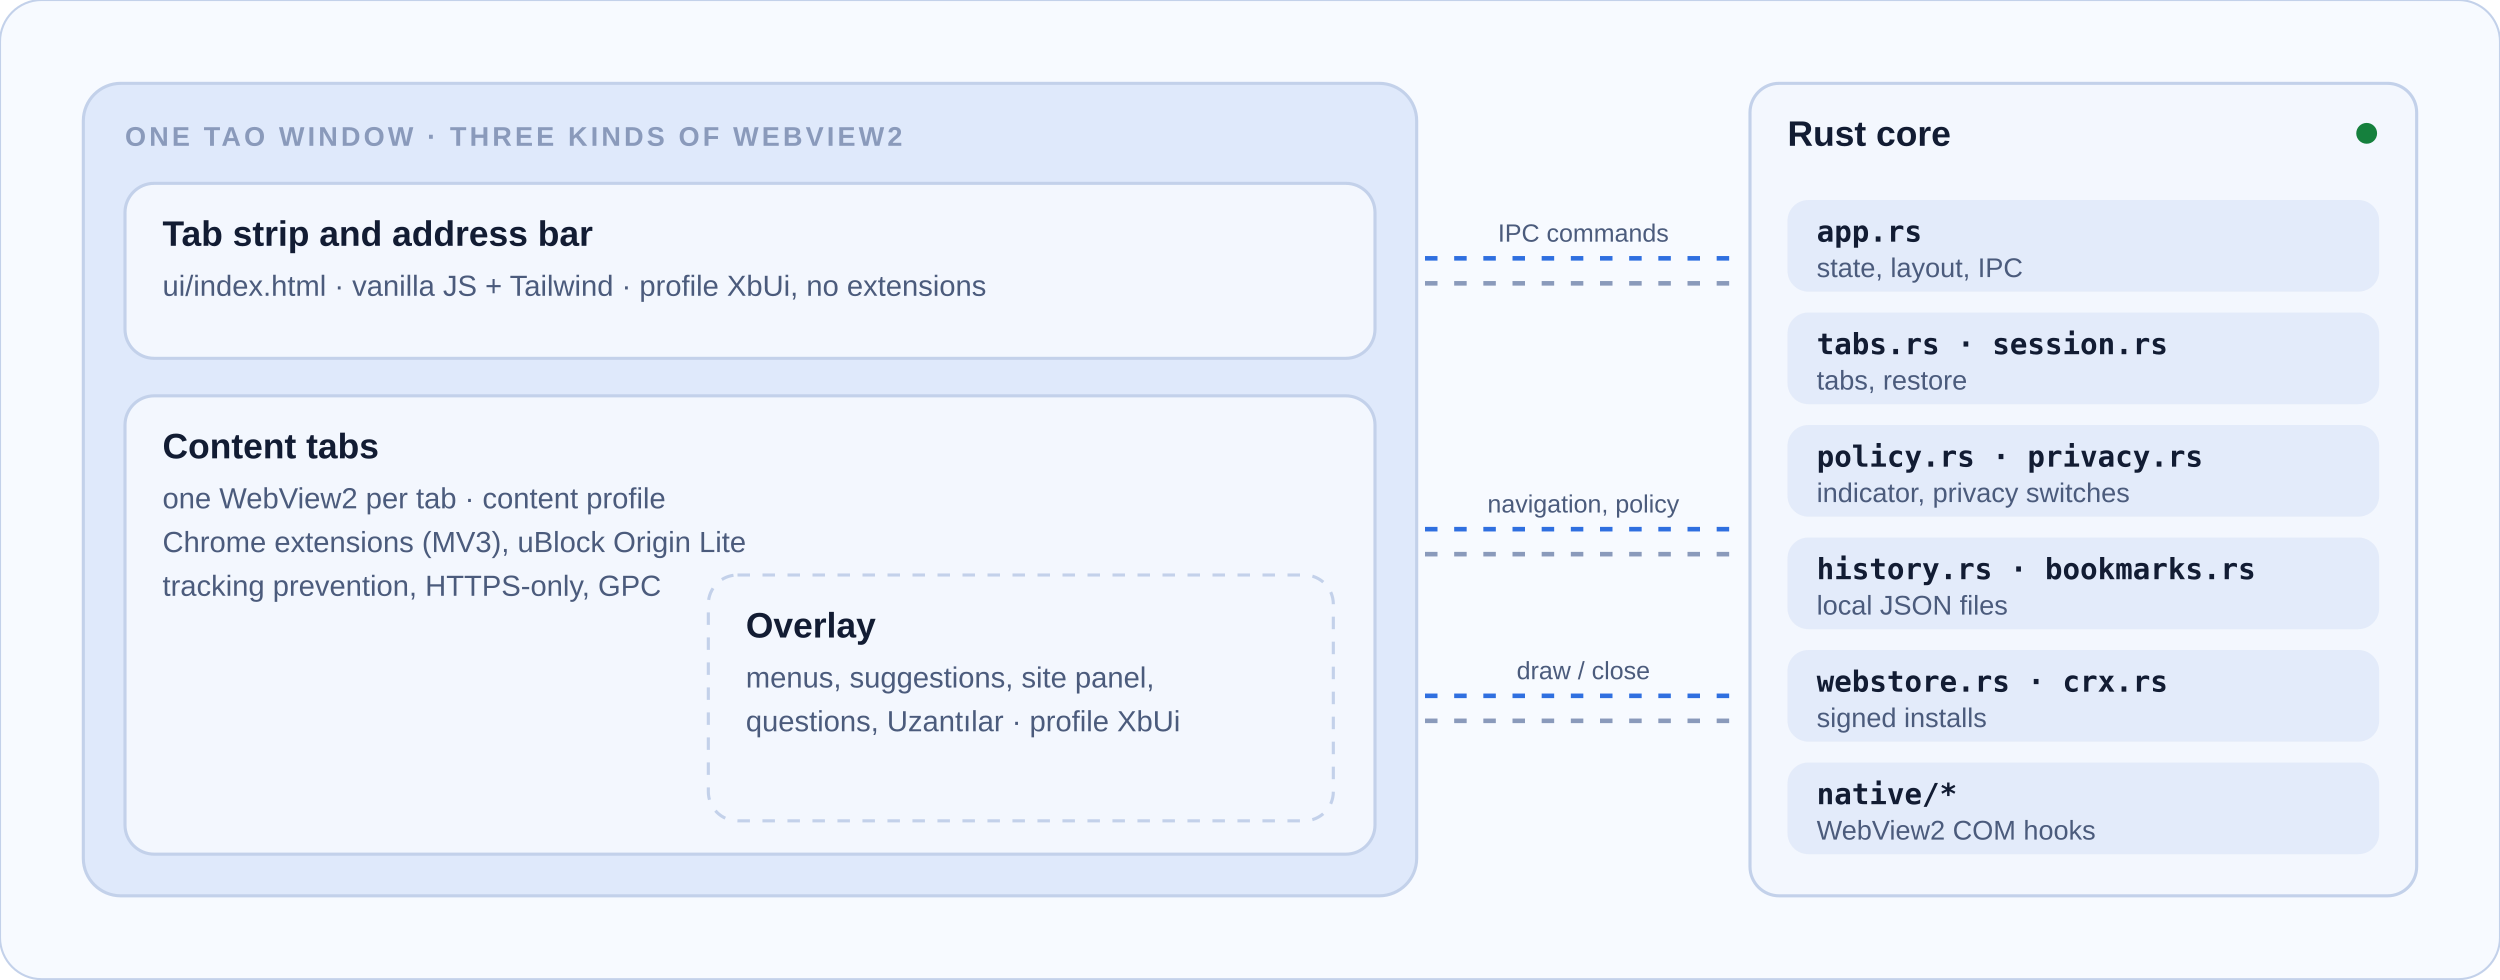
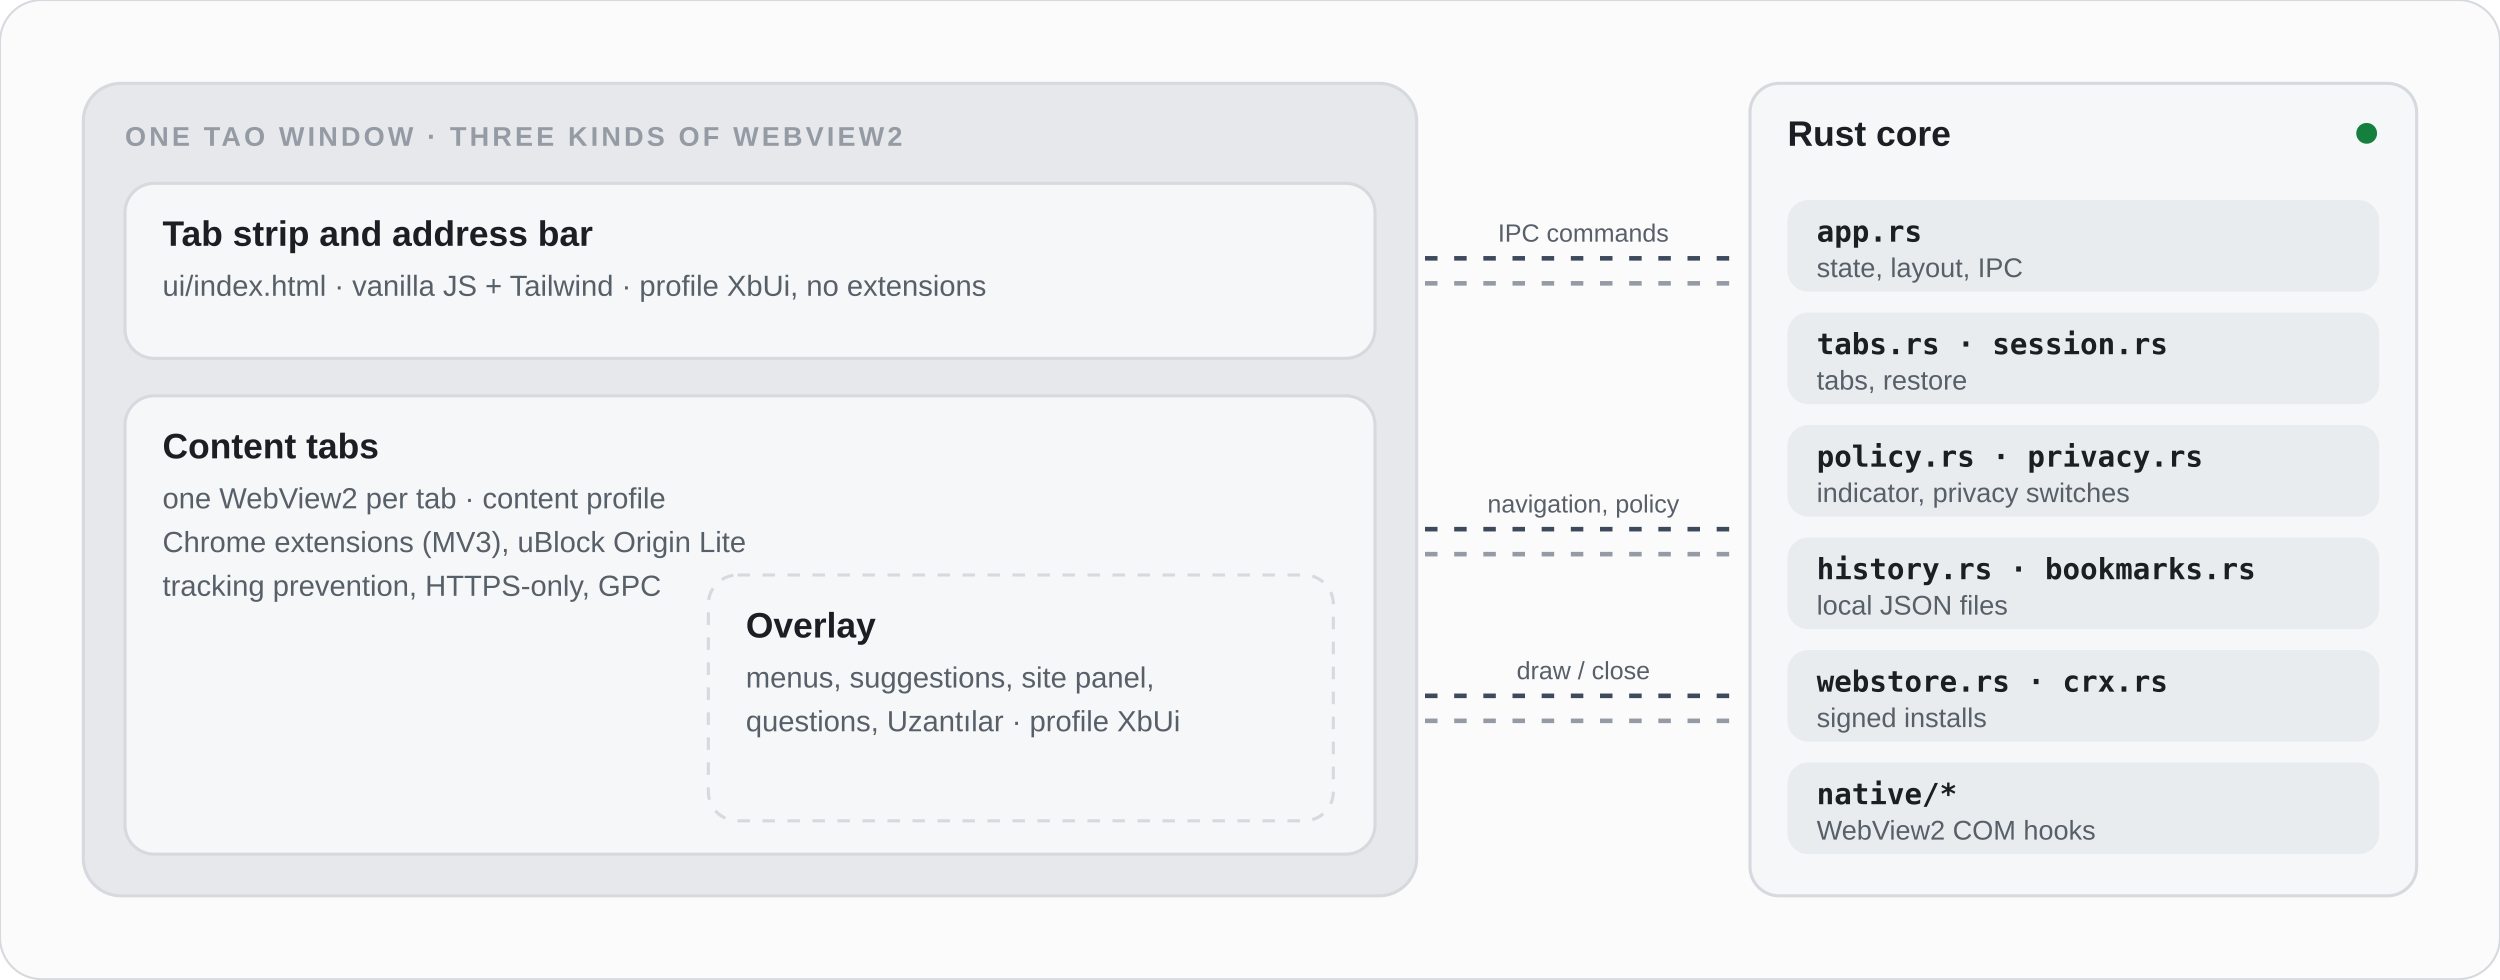
<svg xmlns="http://www.w3.org/2000/svg" width="1200" height="470" viewBox="0 0 1200 470" role="img" aria-label="Architecture: one window with a UI strip webview, one webview per content tab and an overlay webview, all driven by the Rust core over IPC.">
  <style>
text{font-family:'Segoe UI Variable Display','Segoe UI',system-ui,-apple-system,'Helvetica Neue',Arial,sans-serif}
.mono{font-family:ui-monospace,'Cascadia Mono',Consolas,'SFMono-Regular',Menlo,monospace}
.flow{stroke-dasharray:6 8;animation:flow 1.2s linear infinite}
.flow.r{animation-direction:reverse}
@keyframes flow{to{stroke-dashoffset:-28}}
.pulse{animation:pulse 2.4s ease-in-out infinite}
@keyframes pulse{0%,100%{opacity:.35}50%{opacity:1}}
@media (prefers-reduced-motion: reduce){*{animation:none!important}}
</style>
-   <rect width="1200" height="470" rx="20" fill="#f7faff" stroke="#c3d1ea" />
-   <rect x="40" y="40" width="640" height="390" rx="18" fill="#dfe9fb" stroke="#c3d1ea" stroke-width="1.5" />
-   <text x="60" y="70" font-size="13" font-weight="700" letter-spacing="1.5" fill="#8a9abb">ONE TAO WINDOW · THREE KINDS OF WEBVIEW2</text>
-   <rect x="60" y="88" width="600" height="84" rx="14" fill="#f3f7fe" stroke="#c3d1ea" stroke-width="1.5" />
-   <text x="78" y="118" font-size="17" font-weight="700" fill="#121c33">Tab strip and address bar</text>
-   <text x="78" y="142" font-size="14" fill="#4b5b7c">ui/index.html · vanilla JS + Tailwind · profile XbUi, no extensions</text>
-   <rect x="60" y="190" width="600" height="220" rx="14" fill="#f3f7fe" stroke="#c3d1ea" stroke-width="1.5" />
-   <text x="78" y="220" font-size="17" font-weight="700" fill="#121c33">Content tabs</text>
-   <text x="78" y="244" font-size="14" fill="#4b5b7c">one WebView2 per tab · content profile</text>
-   <text x="78" y="265" font-size="14" fill="#4b5b7c">Chrome extensions (MV3), uBlock Origin Lite</text>
-   <text x="78" y="286" font-size="14" fill="#4b5b7c">tracking prevention, HTTPS-only, GPC</text>
-   <rect x="340" y="276" width="300" height="118" rx="14" fill="#f3f7fe" stroke="#c3d1ea" stroke-width="1.5" stroke-dasharray="6 6" />
-   <text x="358" y="306" font-size="17" font-weight="700" fill="#121c33">Overlay</text>
-   <text x="358" y="330" font-size="14" fill="#4b5b7c">menus, suggestions, site panel,</text>
-   <text x="358" y="351" font-size="14" fill="#4b5b7c">questions, Uzantılar · profile XbUi</text>
-   <rect x="840" y="40" width="320" height="390" rx="14" fill="#f3f7fe" stroke="#c3d1ea" stroke-width="1.5" />
-   <text x="858" y="70" font-size="17" font-weight="700" fill="#121c33">Rust core</text>
-   <rect x="858" y="96" width="284" height="44" rx="10" fill="#d9e3f6" opacity=".6" />
-   <text x="872" y="116" font-size="14" font-weight="600" class="mono" fill="#121c33">app.rs</text>
-   <text x="872" y="133" font-size="13" fill="#4b5b7c">state, layout, IPC</text>
-   <rect x="858" y="150" width="284" height="44" rx="10" fill="#d9e3f6" opacity=".6" />
-   <text x="872" y="170" font-size="14" font-weight="600" class="mono" fill="#121c33">tabs.rs · session.rs</text>
-   <text x="872" y="187" font-size="13" fill="#4b5b7c">tabs, restore</text>
-   <rect x="858" y="204" width="284" height="44" rx="10" fill="#d9e3f6" opacity=".6" />
-   <text x="872" y="224" font-size="14" font-weight="600" class="mono" fill="#121c33">policy.rs · privacy.rs</text>
-   <text x="872" y="241" font-size="13" fill="#4b5b7c">indicator, privacy switches</text>
-   <rect x="858" y="258" width="284" height="44" rx="10" fill="#d9e3f6" opacity=".6" />
-   <text x="872" y="278" font-size="14" font-weight="600" class="mono" fill="#121c33">history.rs · bookmarks.rs</text>
-   <text x="872" y="295" font-size="13" fill="#4b5b7c">local JSON files</text>
-   <rect x="858" y="312" width="284" height="44" rx="10" fill="#d9e3f6" opacity=".6" />
-   <text x="872" y="332" font-size="14" font-weight="600" class="mono" fill="#121c33">webstore.rs · crx.rs</text>
-   <text x="872" y="349" font-size="13" fill="#4b5b7c">signed installs</text>
-   <rect x="858" y="366" width="284" height="44" rx="10" fill="#d9e3f6" opacity=".6" />
-   <text x="872" y="386" font-size="14" font-weight="600" class="mono" fill="#121c33">native/*</text>
-   <text x="872" y="403" font-size="13" fill="#4b5b7c">WebView2 COM hooks</text>
-   <path class="flow" d="M684 124H832" stroke="#2f6fe0" stroke-width="2.2" fill="none" />
-   <path class="flow r" d="M684 136H832" stroke="#8a9abb" stroke-width="2.2" fill="none" />
-   <text x="760" y="116" text-anchor="middle" font-size="12" fill="#4b5b7c">IPC commands</text>
-   <path class="flow" d="M684 254H832" stroke="#2f6fe0" stroke-width="2.2" fill="none" />
-   <path class="flow r" d="M684 266H832" stroke="#8a9abb" stroke-width="2.2" fill="none" />
-   <text x="760" y="246" text-anchor="middle" font-size="12" fill="#4b5b7c">navigation, policy</text>
-   <path class="flow" d="M684 334H832" stroke="#2f6fe0" stroke-width="2.2" fill="none" />
-   <path class="flow r" d="M684 346H832" stroke="#8a9abb" stroke-width="2.2" fill="none" />
-   <text x="760" y="326" text-anchor="middle" font-size="12" fill="#4b5b7c">draw / close</text>
+   <rect width="1200" height="470" rx="20" fill="#fbfbfc" stroke="#d6d9de" />
+   <rect x="40" y="40" width="640" height="390" rx="18" fill="#e6e8eb" stroke="#d6d9de" stroke-width="1.5" />
+   <text x="60" y="70" font-size="13" font-weight="700" letter-spacing="1.5" fill="#959ba4">ONE TAO WINDOW · THREE KINDS OF WEBVIEW2</text>
+   <rect x="60" y="88" width="600" height="84" rx="14" fill="#f6f7f8" stroke="#d6d9de" stroke-width="1.5" />
+   <text x="78" y="118" font-size="17" font-weight="700" fill="#1b1f24">Tab strip and address bar</text>
+   <text x="78" y="142" font-size="14" fill="#575f69">ui/index.html · vanilla JS + Tailwind · profile XbUi, no extensions</text>
+   <rect x="60" y="190" width="600" height="220" rx="14" fill="#f6f7f8" stroke="#d6d9de" stroke-width="1.5" />
+   <text x="78" y="220" font-size="17" font-weight="700" fill="#1b1f24">Content tabs</text>
+   <text x="78" y="244" font-size="14" fill="#575f69">one WebView2 per tab · content profile</text>
+   <text x="78" y="265" font-size="14" fill="#575f69">Chrome extensions (MV3), uBlock Origin Lite</text>
+   <text x="78" y="286" font-size="14" fill="#575f69">tracking prevention, HTTPS-only, GPC</text>
+   <rect x="340" y="276" width="300" height="118" rx="14" fill="#f6f7f8" stroke="#d6d9de" stroke-width="1.5" stroke-dasharray="6 6" />
+   <text x="358" y="306" font-size="17" font-weight="700" fill="#1b1f24">Overlay</text>
+   <text x="358" y="330" font-size="14" fill="#575f69">menus, suggestions, site panel,</text>
+   <text x="358" y="351" font-size="14" fill="#575f69">questions, Uzantılar · profile XbUi</text>
+   <rect x="840" y="40" width="320" height="390" rx="14" fill="#f6f7f8" stroke="#d6d9de" stroke-width="1.5" />
+   <text x="858" y="70" font-size="17" font-weight="700" fill="#1b1f24">Rust core</text>
+   <rect x="858" y="96" width="284" height="44" rx="10" fill="#e1e4e8" opacity=".6" />
+   <text x="872" y="116" font-size="14" font-weight="600" class="mono" fill="#1b1f24">app.rs</text>
+   <text x="872" y="133" font-size="13" fill="#575f69">state, layout, IPC</text>
+   <rect x="858" y="150" width="284" height="44" rx="10" fill="#e1e4e8" opacity=".6" />
+   <text x="872" y="170" font-size="14" font-weight="600" class="mono" fill="#1b1f24">tabs.rs · session.rs</text>
+   <text x="872" y="187" font-size="13" fill="#575f69">tabs, restore</text>
+   <rect x="858" y="204" width="284" height="44" rx="10" fill="#e1e4e8" opacity=".6" />
+   <text x="872" y="224" font-size="14" font-weight="600" class="mono" fill="#1b1f24">policy.rs · privacy.rs</text>
+   <text x="872" y="241" font-size="13" fill="#575f69">indicator, privacy switches</text>
+   <rect x="858" y="258" width="284" height="44" rx="10" fill="#e1e4e8" opacity=".6" />
+   <text x="872" y="278" font-size="14" font-weight="600" class="mono" fill="#1b1f24">history.rs · bookmarks.rs</text>
+   <text x="872" y="295" font-size="13" fill="#575f69">local JSON files</text>
+   <rect x="858" y="312" width="284" height="44" rx="10" fill="#e1e4e8" opacity=".6" />
+   <text x="872" y="332" font-size="14" font-weight="600" class="mono" fill="#1b1f24">webstore.rs · crx.rs</text>
+   <text x="872" y="349" font-size="13" fill="#575f69">signed installs</text>
+   <rect x="858" y="366" width="284" height="44" rx="10" fill="#e1e4e8" opacity=".6" />
+   <text x="872" y="386" font-size="14" font-weight="600" class="mono" fill="#1b1f24">native/*</text>
+   <text x="872" y="403" font-size="13" fill="#575f69">WebView2 COM hooks</text>
+   <path class="flow" d="M684 124H832" stroke="#3d4a5c" stroke-width="2.2" fill="none" />
+   <path class="flow r" d="M684 136H832" stroke="#959ba4" stroke-width="2.2" fill="none" />
+   <text x="760" y="116" text-anchor="middle" font-size="12" fill="#575f69">IPC commands</text>
+   <path class="flow" d="M684 254H832" stroke="#3d4a5c" stroke-width="2.2" fill="none" />
+   <path class="flow r" d="M684 266H832" stroke="#959ba4" stroke-width="2.2" fill="none" />
+   <text x="760" y="246" text-anchor="middle" font-size="12" fill="#575f69">navigation, policy</text>
+   <path class="flow" d="M684 334H832" stroke="#3d4a5c" stroke-width="2.2" fill="none" />
+   <path class="flow r" d="M684 346H832" stroke="#959ba4" stroke-width="2.2" fill="none" />
+   <text x="760" y="326" text-anchor="middle" font-size="12" fill="#575f69">draw / close</text>
  <circle class="pulse" cx="1136" cy="64" r="5" fill="#15803d" />
</svg>
